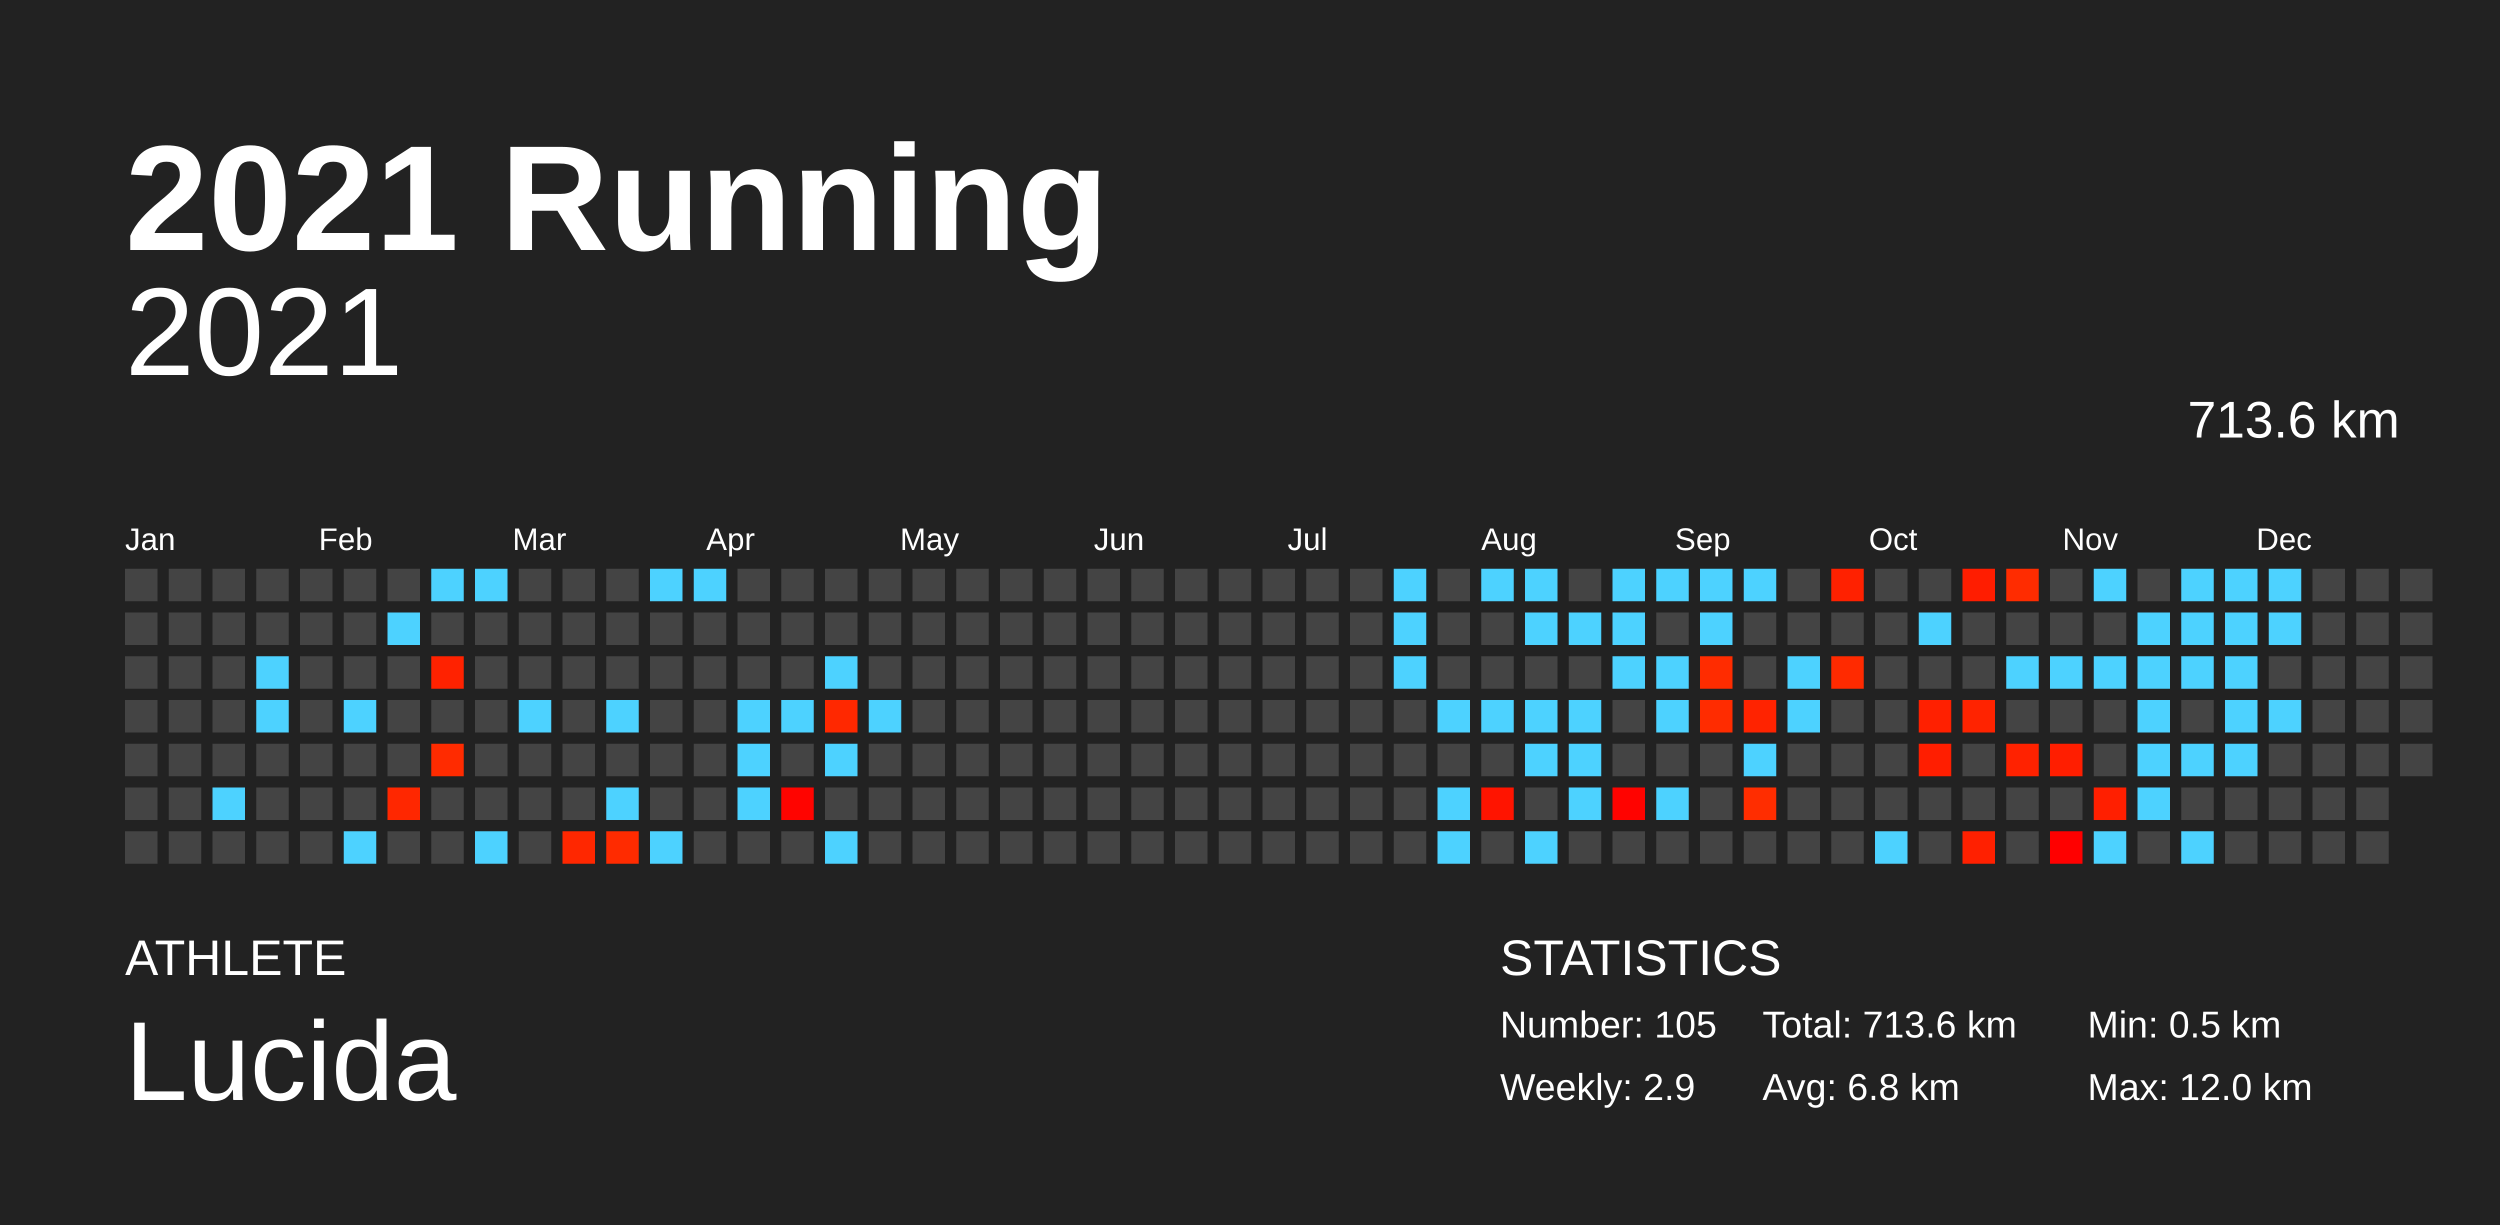
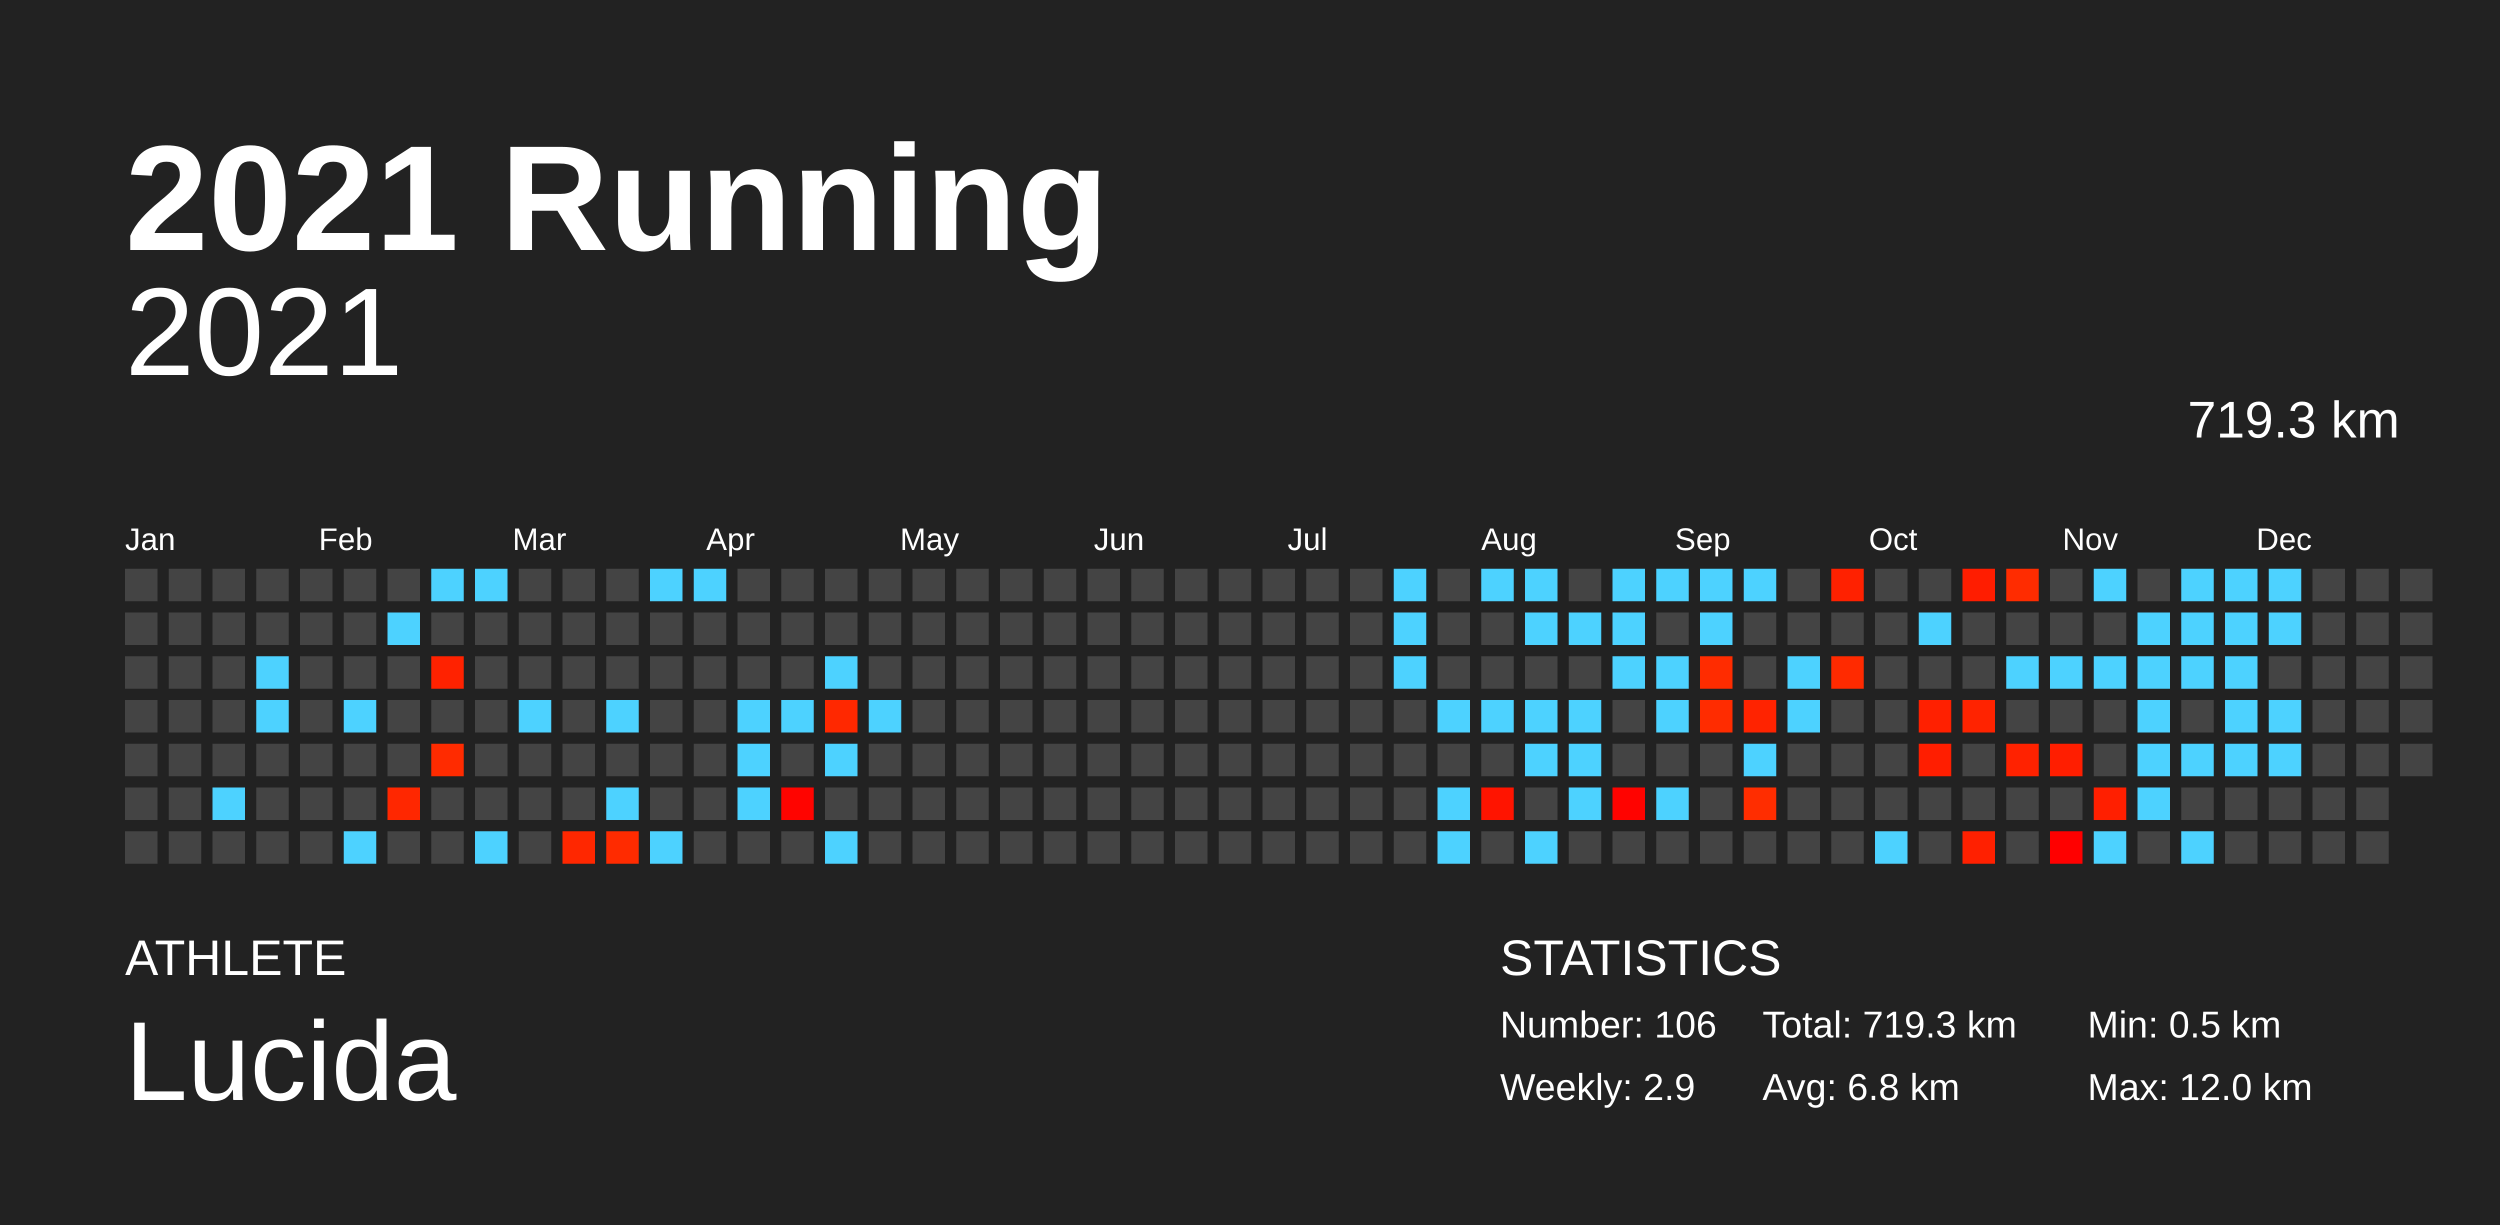
<svg xmlns="http://www.w3.org/2000/svg" baseProfile="full" height="98mm" version="1.1" viewBox="0,0,200,98" width="200mm">
  <defs />
  <rect fill="#222222" height="98" width="200" x="0" y="0" />
  <text fill="#FFFFFF" style="font-size:12px; font-family:Arial; font-weight:bold;" x="10" y="20">2021 Running</text>
  <text fill="#FFFFFF" style="font-size:4px; font-family:Arial" x="10" y="78">ATHLETE</text>
  <text fill="#FFFFFF" style="font-size:9px; font-family:Arial" x="10" y="88">Lucida</text>
  <text fill="#FFFFFF" style="font-size:4px; font-family:Arial" x="120" y="78">STATISTICS</text>
-   <text fill="#FFFFFF" style="font-size:3px; font-family:Arial" x="120" y="83">Number: 105</text>
+   <text fill="#FFFFFF" style="font-size:3px; font-family:Arial" x="120" y="83">Number: 106</text>
  <text fill="#FFFFFF" style="font-size:3px; font-family:Arial" x="120" y="88">Weekly: 2.9</text>
-   <text fill="#FFFFFF" style="font-size:3px; font-family:Arial" x="141" y="83">Total: 713.6 km</text>
+   <text fill="#FFFFFF" style="font-size:3px; font-family:Arial" x="141" y="83">Total: 719.3 km</text>
  <text fill="#FFFFFF" style="font-size:3px; font-family:Arial" x="141" y="88">Avg: 6.8 km</text>
  <text fill="#FFFFFF" style="font-size:3px; font-family:Arial" x="167" y="83">Min: 0.5 km</text>
  <text fill="#FFFFFF" style="font-size:3px; font-family:Arial" x="167" y="88">Max: 12.0 km</text>
  <text alignment-baseline="hanging" fill="#FFFFFF" style="font-size:10.0px; font-family:Arial;" x="10" y="30">2021</text>
-   <text alignment-baseline="hanging" fill="#FFFFFF" style="font-size:4.125px; font-family:Arial;" x="175" y="35">713.6 km</text>
+   <text alignment-baseline="hanging" fill="#FFFFFF" style="font-size:4.125px; font-family:Arial;" x="175" y="35">719.3 km</text>
  <text fill="#FFFFFF" style="font-size:2.5px; font-family:Arial" x="10.0" y="44">Jan</text>
  <text fill="#FFFFFF" style="font-size:2.5px; font-family:Arial" x="25.5" y="44">Feb</text>
  <text fill="#FFFFFF" style="font-size:2.5px; font-family:Arial" x="41.0" y="44">Mar</text>
  <text fill="#FFFFFF" style="font-size:2.5px; font-family:Arial" x="56.5" y="44">Apr</text>
  <text fill="#FFFFFF" style="font-size:2.5px; font-family:Arial" x="72.0" y="44">May</text>
  <text fill="#FFFFFF" style="font-size:2.5px; font-family:Arial" x="87.5" y="44">Jun</text>
  <text fill="#FFFFFF" style="font-size:2.5px; font-family:Arial" x="103.0" y="44">Jul</text>
  <text fill="#FFFFFF" style="font-size:2.5px; font-family:Arial" x="118.5" y="44">Aug</text>
  <text fill="#FFFFFF" style="font-size:2.5px; font-family:Arial" x="134.0" y="44">Sep</text>
  <text fill="#FFFFFF" style="font-size:2.5px; font-family:Arial" x="149.5" y="44">Oct</text>
  <text fill="#FFFFFF" style="font-size:2.5px; font-family:Arial" x="165.0" y="44">Nov</text>
  <text fill="#FFFFFF" style="font-size:2.5px; font-family:Arial" x="180.5" y="44">Dec</text>
  <rect fill="#444444" height="2.6" width="2.6" x="10.0" y="45.5" />
  <rect fill="#444444" height="2.6" width="2.6" x="10.0" y="49.0" />
  <rect fill="#444444" height="2.6" width="2.6" x="10.0" y="52.5" />
  <rect fill="#444444" height="2.6" width="2.6" x="10.0" y="56.0" />
  <rect fill="#444444" height="2.6" width="2.6" x="10.0" y="59.5" />
  <rect fill="#444444" height="2.6" width="2.6" x="10.0" y="63.0" />
  <rect fill="#444444" height="2.6" width="2.6" x="10.0" y="66.5" />
  <rect fill="#444444" height="2.6" width="2.6" x="13.5" y="45.5" />
  <rect fill="#444444" height="2.6" width="2.6" x="13.5" y="49.0" />
  <rect fill="#444444" height="2.6" width="2.6" x="13.5" y="52.5" />
  <rect fill="#444444" height="2.6" width="2.6" x="13.5" y="56.0" />
  <rect fill="#444444" height="2.6" width="2.6" x="13.5" y="59.5" />
  <rect fill="#444444" height="2.6" width="2.6" x="13.5" y="63.0" />
  <rect fill="#444444" height="2.6" width="2.6" x="13.5" y="66.5" />
  <rect fill="#444444" height="2.6" width="2.6" x="17.0" y="45.5" />
  <rect fill="#444444" height="2.6" width="2.6" x="17.0" y="49.0" />
  <rect fill="#444444" height="2.6" width="2.6" x="17.0" y="52.5" />
  <rect fill="#444444" height="2.6" width="2.6" x="17.0" y="56.0" />
  <rect fill="#444444" height="2.6" width="2.6" x="17.0" y="59.5" />
  <rect fill="#4dd2ff" height="2.6" width="2.6" x="17.0" y="63.0" />
  <rect fill="#444444" height="2.6" width="2.6" x="17.0" y="66.5" />
  <rect fill="#444444" height="2.6" width="2.6" x="20.5" y="45.5" />
  <rect fill="#444444" height="2.6" width="2.6" x="20.5" y="49.0" />
  <rect fill="#4dd2ff" height="2.6" width="2.6" x="20.5" y="52.5" />
  <rect fill="#4dd2ff" height="2.6" width="2.6" x="20.5" y="56.0" />
  <rect fill="#444444" height="2.6" width="2.6" x="20.5" y="59.5" />
  <rect fill="#444444" height="2.6" width="2.6" x="20.5" y="63.0" />
  <rect fill="#444444" height="2.6" width="2.6" x="20.5" y="66.5" />
  <rect fill="#444444" height="2.6" width="2.6" x="24.0" y="45.5" />
  <rect fill="#444444" height="2.6" width="2.6" x="24.0" y="49.0" />
  <rect fill="#444444" height="2.6" width="2.6" x="24.0" y="52.5" />
  <rect fill="#444444" height="2.6" width="2.6" x="24.0" y="56.0" />
  <rect fill="#444444" height="2.6" width="2.6" x="24.0" y="59.5" />
  <rect fill="#444444" height="2.6" width="2.6" x="24.0" y="63.0" />
  <rect fill="#444444" height="2.6" width="2.6" x="24.0" y="66.5" />
  <rect fill="#444444" height="2.6" width="2.6" x="27.5" y="45.5" />
  <rect fill="#444444" height="2.6" width="2.6" x="27.5" y="49.0" />
  <rect fill="#444444" height="2.6" width="2.6" x="27.5" y="52.5" />
  <rect fill="#4dd2ff" height="2.6" width="2.6" x="27.5" y="56.0" />
  <rect fill="#444444" height="2.6" width="2.6" x="27.5" y="59.5" />
  <rect fill="#444444" height="2.6" width="2.6" x="27.5" y="63.0" />
  <rect fill="#4dd2ff" height="2.6" width="2.6" x="27.5" y="66.5" />
  <rect fill="#444444" height="2.6" width="2.6" x="31.0" y="45.5" />
  <rect fill="#4dd2ff" height="2.6" width="2.6" x="31.0" y="49.0" />
  <rect fill="#444444" height="2.6" width="2.6" x="31.0" y="52.5" />
  <rect fill="#444444" height="2.6" width="2.6" x="31.0" y="56.0" />
  <rect fill="#444444" height="2.6" width="2.6" x="31.0" y="59.5" />
  <rect fill="#ff2700" height="2.6" width="2.6" x="31.0" y="63.0" />
  <rect fill="#444444" height="2.6" width="2.6" x="31.0" y="66.5" />
  <rect fill="#4dd2ff" height="2.6" width="2.6" x="34.5" y="45.5" />
  <rect fill="#444444" height="2.6" width="2.6" x="34.5" y="49.0" />
  <rect fill="#ff2200" height="2.6" width="2.6" x="34.5" y="52.5" />
  <rect fill="#444444" height="2.6" width="2.6" x="34.5" y="56.0" />
  <rect fill="#ff2b00" height="2.6" width="2.6" x="34.5" y="59.5" />
  <rect fill="#444444" height="2.6" width="2.6" x="34.5" y="63.0" />
  <rect fill="#444444" height="2.6" width="2.6" x="34.5" y="66.5" />
  <rect fill="#4dd2ff" height="2.6" width="2.6" x="38.0" y="45.5" />
  <rect fill="#444444" height="2.6" width="2.6" x="38.0" y="49.0" />
  <rect fill="#444444" height="2.6" width="2.6" x="38.0" y="52.5" />
  <rect fill="#444444" height="2.6" width="2.6" x="38.0" y="56.0" />
  <rect fill="#444444" height="2.6" width="2.6" x="38.0" y="59.5" />
  <rect fill="#444444" height="2.6" width="2.6" x="38.0" y="63.0" />
  <rect fill="#4dd2ff" height="2.6" width="2.6" x="38.0" y="66.5" />
  <rect fill="#444444" height="2.6" width="2.6" x="41.5" y="45.5" />
  <rect fill="#444444" height="2.6" width="2.6" x="41.5" y="49.0" />
  <rect fill="#444444" height="2.6" width="2.6" x="41.5" y="52.5" />
  <rect fill="#4dd2ff" height="2.6" width="2.6" x="41.5" y="56.0" />
  <rect fill="#444444" height="2.6" width="2.6" x="41.5" y="59.5" />
  <rect fill="#444444" height="2.6" width="2.6" x="41.5" y="63.0" />
  <rect fill="#444444" height="2.6" width="2.6" x="41.5" y="66.5" />
  <rect fill="#444444" height="2.6" width="2.6" x="45.0" y="45.5" />
  <rect fill="#444444" height="2.6" width="2.6" x="45.0" y="49.0" />
  <rect fill="#444444" height="2.6" width="2.6" x="45.0" y="52.5" />
  <rect fill="#444444" height="2.6" width="2.6" x="45.0" y="56.0" />
  <rect fill="#444444" height="2.6" width="2.6" x="45.0" y="59.5" />
  <rect fill="#444444" height="2.6" width="2.6" x="45.0" y="63.0" />
  <rect fill="#ff2700" height="2.6" width="2.6" x="45.0" y="66.5" />
  <rect fill="#444444" height="2.6" width="2.6" x="48.5" y="45.5" />
  <rect fill="#444444" height="2.6" width="2.6" x="48.5" y="49.0" />
  <rect fill="#444444" height="2.6" width="2.6" x="48.5" y="52.5" />
  <rect fill="#4dd2ff" height="2.6" width="2.6" x="48.5" y="56.0" />
  <rect fill="#444444" height="2.6" width="2.6" x="48.5" y="59.5" />
  <rect fill="#4dd2ff" height="2.6" width="2.6" x="48.5" y="63.0" />
  <rect fill="#ff2b00" height="2.6" width="2.6" x="48.5" y="66.5" />
  <rect fill="#4dd2ff" height="2.6" width="2.6" x="52.0" y="45.5" />
  <rect fill="#444444" height="2.6" width="2.6" x="52.0" y="49.0" />
  <rect fill="#444444" height="2.6" width="2.6" x="52.0" y="52.5" />
  <rect fill="#444444" height="2.6" width="2.6" x="52.0" y="56.0" />
  <rect fill="#444444" height="2.6" width="2.6" x="52.0" y="59.5" />
  <rect fill="#444444" height="2.6" width="2.6" x="52.0" y="63.0" />
  <rect fill="#4dd2ff" height="2.6" width="2.6" x="52.0" y="66.5" />
  <rect fill="#4dd2ff" height="2.6" width="2.6" x="55.5" y="45.5" />
  <rect fill="#444444" height="2.6" width="2.6" x="55.5" y="49.0" />
  <rect fill="#444444" height="2.6" width="2.6" x="55.5" y="52.5" />
  <rect fill="#444444" height="2.6" width="2.6" x="55.5" y="56.0" />
  <rect fill="#444444" height="2.6" width="2.6" x="55.5" y="59.5" />
  <rect fill="#444444" height="2.6" width="2.6" x="55.5" y="63.0" />
  <rect fill="#444444" height="2.6" width="2.6" x="55.5" y="66.5" />
  <rect fill="#444444" height="2.6" width="2.6" x="59.0" y="45.5" />
  <rect fill="#444444" height="2.6" width="2.6" x="59.0" y="49.0" />
  <rect fill="#444444" height="2.6" width="2.6" x="59.0" y="52.5" />
  <rect fill="#4dd2ff" height="2.6" width="2.6" x="59.0" y="56.0" />
  <rect fill="#4dd2ff" height="2.6" width="2.6" x="59.0" y="59.5" />
  <rect fill="#4dd2ff" height="2.6" width="2.6" x="59.0" y="63.0" />
  <rect fill="#444444" height="2.6" width="2.6" x="59.0" y="66.5" />
  <rect fill="#444444" height="2.6" width="2.6" x="62.5" y="45.5" />
  <rect fill="#444444" height="2.6" width="2.6" x="62.5" y="49.0" />
  <rect fill="#444444" height="2.6" width="2.6" x="62.5" y="52.5" />
  <rect fill="#4dd2ff" height="2.6" width="2.6" x="62.5" y="56.0" />
  <rect fill="#444444" height="2.6" width="2.6" x="62.5" y="59.5" />
  <rect fill="#ff0400" height="2.6" width="2.6" x="62.5" y="63.0" />
  <rect fill="#444444" height="2.6" width="2.6" x="62.5" y="66.5" />
  <rect fill="#444444" height="2.6" width="2.6" x="66.0" y="45.5" />
  <rect fill="#444444" height="2.6" width="2.6" x="66.0" y="49.0" />
  <rect fill="#4dd2ff" height="2.6" width="2.6" x="66.0" y="52.5" />
  <rect fill="#ff2800" height="2.6" width="2.6" x="66.0" y="56.0" />
  <rect fill="#4dd2ff" height="2.6" width="2.6" x="66.0" y="59.5" />
  <rect fill="#444444" height="2.6" width="2.6" x="66.0" y="63.0" />
  <rect fill="#4dd2ff" height="2.6" width="2.6" x="66.0" y="66.5" />
  <rect fill="#444444" height="2.6" width="2.6" x="69.5" y="45.5" />
  <rect fill="#444444" height="2.6" width="2.6" x="69.5" y="49.0" />
  <rect fill="#444444" height="2.6" width="2.6" x="69.5" y="52.5" />
  <rect fill="#4dd2ff" height="2.6" width="2.6" x="69.5" y="56.0" />
  <rect fill="#444444" height="2.6" width="2.6" x="69.5" y="59.5" />
  <rect fill="#444444" height="2.6" width="2.6" x="69.5" y="63.0" />
  <rect fill="#444444" height="2.6" width="2.6" x="69.5" y="66.5" />
  <rect fill="#444444" height="2.6" width="2.6" x="73.0" y="45.5" />
  <rect fill="#444444" height="2.6" width="2.6" x="73.0" y="49.0" />
  <rect fill="#444444" height="2.6" width="2.6" x="73.0" y="52.5" />
  <rect fill="#444444" height="2.6" width="2.6" x="73.0" y="56.0" />
  <rect fill="#444444" height="2.6" width="2.6" x="73.0" y="59.5" />
  <rect fill="#444444" height="2.6" width="2.6" x="73.0" y="63.0" />
  <rect fill="#444444" height="2.6" width="2.6" x="73.0" y="66.5" />
  <rect fill="#444444" height="2.6" width="2.6" x="76.5" y="45.5" />
  <rect fill="#444444" height="2.6" width="2.6" x="76.5" y="49.0" />
  <rect fill="#444444" height="2.6" width="2.6" x="76.5" y="52.5" />
  <rect fill="#444444" height="2.6" width="2.6" x="76.5" y="56.0" />
  <rect fill="#444444" height="2.6" width="2.6" x="76.5" y="59.5" />
  <rect fill="#444444" height="2.6" width="2.6" x="76.5" y="63.0" />
  <rect fill="#444444" height="2.6" width="2.6" x="76.5" y="66.5" />
  <rect fill="#444444" height="2.6" width="2.6" x="80.0" y="45.5" />
  <rect fill="#444444" height="2.6" width="2.6" x="80.0" y="49.0" />
  <rect fill="#444444" height="2.6" width="2.6" x="80.0" y="52.5" />
  <rect fill="#444444" height="2.6" width="2.6" x="80.0" y="56.0" />
  <rect fill="#444444" height="2.6" width="2.6" x="80.0" y="59.5" />
  <rect fill="#444444" height="2.6" width="2.6" x="80.0" y="63.0" />
  <rect fill="#444444" height="2.6" width="2.6" x="80.0" y="66.5" />
  <rect fill="#444444" height="2.6" width="2.6" x="83.5" y="45.5" />
  <rect fill="#444444" height="2.6" width="2.6" x="83.5" y="49.0" />
  <rect fill="#444444" height="2.6" width="2.6" x="83.5" y="52.5" />
  <rect fill="#444444" height="2.6" width="2.6" x="83.5" y="56.0" />
  <rect fill="#444444" height="2.6" width="2.6" x="83.5" y="59.5" />
  <rect fill="#444444" height="2.6" width="2.6" x="83.5" y="63.0" />
  <rect fill="#444444" height="2.6" width="2.6" x="83.5" y="66.5" />
  <rect fill="#444444" height="2.6" width="2.6" x="87.0" y="45.5" />
  <rect fill="#444444" height="2.6" width="2.6" x="87.0" y="49.0" />
  <rect fill="#444444" height="2.6" width="2.6" x="87.0" y="52.5" />
  <rect fill="#444444" height="2.6" width="2.6" x="87.0" y="56.0" />
  <rect fill="#444444" height="2.6" width="2.6" x="87.0" y="59.5" />
  <rect fill="#444444" height="2.6" width="2.6" x="87.0" y="63.0" />
  <rect fill="#444444" height="2.6" width="2.6" x="87.0" y="66.5" />
  <rect fill="#444444" height="2.6" width="2.6" x="90.5" y="45.5" />
  <rect fill="#444444" height="2.6" width="2.6" x="90.5" y="49.0" />
  <rect fill="#444444" height="2.6" width="2.6" x="90.5" y="52.5" />
  <rect fill="#444444" height="2.6" width="2.6" x="90.5" y="56.0" />
  <rect fill="#444444" height="2.6" width="2.6" x="90.5" y="59.5" />
  <rect fill="#444444" height="2.6" width="2.6" x="90.5" y="63.0" />
  <rect fill="#444444" height="2.6" width="2.6" x="90.5" y="66.5" />
  <rect fill="#444444" height="2.6" width="2.6" x="94.0" y="45.5" />
  <rect fill="#444444" height="2.6" width="2.6" x="94.0" y="49.0" />
  <rect fill="#444444" height="2.6" width="2.6" x="94.0" y="52.5" />
  <rect fill="#444444" height="2.6" width="2.6" x="94.0" y="56.0" />
  <rect fill="#444444" height="2.6" width="2.6" x="94.0" y="59.5" />
  <rect fill="#444444" height="2.6" width="2.6" x="94.0" y="63.0" />
  <rect fill="#444444" height="2.6" width="2.6" x="94.0" y="66.5" />
  <rect fill="#444444" height="2.6" width="2.6" x="97.5" y="45.5" />
  <rect fill="#444444" height="2.6" width="2.6" x="97.5" y="49.0" />
  <rect fill="#444444" height="2.6" width="2.6" x="97.5" y="52.5" />
  <rect fill="#444444" height="2.6" width="2.6" x="97.5" y="56.0" />
  <rect fill="#444444" height="2.6" width="2.6" x="97.5" y="59.5" />
  <rect fill="#444444" height="2.6" width="2.6" x="97.5" y="63.0" />
  <rect fill="#444444" height="2.6" width="2.6" x="97.5" y="66.5" />
  <rect fill="#444444" height="2.6" width="2.6" x="101.0" y="45.5" />
  <rect fill="#444444" height="2.6" width="2.6" x="101.0" y="49.0" />
  <rect fill="#444444" height="2.6" width="2.6" x="101.0" y="52.5" />
  <rect fill="#444444" height="2.6" width="2.6" x="101.0" y="56.0" />
  <rect fill="#444444" height="2.6" width="2.6" x="101.0" y="59.5" />
  <rect fill="#444444" height="2.6" width="2.6" x="101.0" y="63.0" />
  <rect fill="#444444" height="2.6" width="2.6" x="101.0" y="66.5" />
  <rect fill="#444444" height="2.6" width="2.6" x="104.5" y="45.5" />
  <rect fill="#444444" height="2.6" width="2.6" x="104.5" y="49.0" />
  <rect fill="#444444" height="2.6" width="2.6" x="104.5" y="52.5" />
  <rect fill="#444444" height="2.6" width="2.6" x="104.5" y="56.0" />
  <rect fill="#444444" height="2.6" width="2.6" x="104.5" y="59.5" />
  <rect fill="#444444" height="2.6" width="2.6" x="104.5" y="63.0" />
  <rect fill="#444444" height="2.6" width="2.6" x="104.5" y="66.5" />
  <rect fill="#444444" height="2.6" width="2.6" x="108.0" y="45.5" />
  <rect fill="#444444" height="2.6" width="2.6" x="108.0" y="49.0" />
  <rect fill="#444444" height="2.6" width="2.6" x="108.0" y="52.5" />
  <rect fill="#444444" height="2.6" width="2.6" x="108.0" y="56.0" />
  <rect fill="#444444" height="2.6" width="2.6" x="108.0" y="59.5" />
  <rect fill="#444444" height="2.6" width="2.6" x="108.0" y="63.0" />
  <rect fill="#444444" height="2.6" width="2.6" x="108.0" y="66.5" />
  <rect fill="#4dd2ff" height="2.6" width="2.6" x="111.5" y="45.5" />
  <rect fill="#4dd2ff" height="2.6" width="2.6" x="111.5" y="49.0" />
  <rect fill="#4dd2ff" height="2.6" width="2.6" x="111.5" y="52.5" />
  <rect fill="#444444" height="2.6" width="2.6" x="111.5" y="56.0" />
  <rect fill="#444444" height="2.6" width="2.6" x="111.5" y="59.5" />
  <rect fill="#444444" height="2.6" width="2.6" x="111.5" y="63.0" />
  <rect fill="#444444" height="2.6" width="2.6" x="111.5" y="66.5" />
  <rect fill="#444444" height="2.6" width="2.6" x="115.0" y="45.5" />
  <rect fill="#444444" height="2.6" width="2.6" x="115.0" y="49.0" />
  <rect fill="#444444" height="2.6" width="2.6" x="115.0" y="52.5" />
  <rect fill="#4dd2ff" height="2.6" width="2.6" x="115.0" y="56.0" />
  <rect fill="#444444" height="2.6" width="2.6" x="115.0" y="59.5" />
  <rect fill="#4dd2ff" height="2.6" width="2.6" x="115.0" y="63.0" />
  <rect fill="#4dd2ff" height="2.6" width="2.6" x="115.0" y="66.5" />
  <rect fill="#4dd2ff" height="2.6" width="2.6" x="118.5" y="45.5" />
  <rect fill="#444444" height="2.6" width="2.6" x="118.5" y="49.0" />
  <rect fill="#444444" height="2.6" width="2.6" x="118.5" y="52.5" />
  <rect fill="#4dd2ff" height="2.6" width="2.6" x="118.5" y="56.0" />
  <rect fill="#444444" height="2.6" width="2.6" x="118.5" y="59.5" />
  <rect fill="#ff1400" height="2.6" width="2.6" x="118.5" y="63.0" />
  <rect fill="#444444" height="2.6" width="2.6" x="118.5" y="66.5" />
  <rect fill="#4dd2ff" height="2.6" width="2.6" x="122.0" y="45.5" />
  <rect fill="#4dd2ff" height="2.6" width="2.6" x="122.0" y="49.0" />
  <rect fill="#444444" height="2.6" width="2.6" x="122.0" y="52.5" />
  <rect fill="#4dd2ff" height="2.6" width="2.6" x="122.0" y="56.0" />
  <rect fill="#4dd2ff" height="2.6" width="2.6" x="122.0" y="59.5" />
  <rect fill="#444444" height="2.6" width="2.6" x="122.0" y="63.0" />
  <rect fill="#4dd2ff" height="2.6" width="2.6" x="122.0" y="66.5" />
  <rect fill="#444444" height="2.6" width="2.6" x="125.5" y="45.5" />
  <rect fill="#4dd2ff" height="2.6" width="2.6" x="125.5" y="49.0" />
  <rect fill="#444444" height="2.6" width="2.6" x="125.5" y="52.5" />
  <rect fill="#4dd2ff" height="2.6" width="2.6" x="125.5" y="56.0" />
  <rect fill="#4dd2ff" height="2.6" width="2.6" x="125.5" y="59.5" />
  <rect fill="#4dd2ff" height="2.6" width="2.6" x="125.5" y="63.0" />
  <rect fill="#444444" height="2.6" width="2.6" x="125.5" y="66.5" />
  <rect fill="#4dd2ff" height="2.6" width="2.6" x="129.0" y="45.5" />
  <rect fill="#4dd2ff" height="2.6" width="2.6" x="129.0" y="49.0" />
  <rect fill="#4dd2ff" height="2.6" width="2.6" x="129.0" y="52.5" />
  <rect fill="#444444" height="2.6" width="2.6" x="129.0" y="56.0" />
  <rect fill="#444444" height="2.6" width="2.6" x="129.0" y="59.5" />
  <rect fill="#ff0300" height="2.6" width="2.6" x="129.0" y="63.0" />
  <rect fill="#444444" height="2.6" width="2.6" x="129.0" y="66.5" />
  <rect fill="#4dd2ff" height="2.6" width="2.6" x="132.5" y="45.5" />
  <rect fill="#444444" height="2.6" width="2.6" x="132.5" y="49.0" />
  <rect fill="#4dd2ff" height="2.6" width="2.6" x="132.5" y="52.5" />
  <rect fill="#4dd2ff" height="2.6" width="2.6" x="132.5" y="56.0" />
  <rect fill="#444444" height="2.6" width="2.6" x="132.5" y="59.5" />
  <rect fill="#4dd2ff" height="2.6" width="2.6" x="132.5" y="63.0" />
  <rect fill="#444444" height="2.6" width="2.6" x="132.5" y="66.5" />
  <rect fill="#4dd2ff" height="2.6" width="2.6" x="136.0" y="45.5" />
  <rect fill="#4dd2ff" height="2.6" width="2.6" x="136.0" y="49.0" />
  <rect fill="#ff2c00" height="2.6" width="2.6" x="136.0" y="52.5" />
  <rect fill="#ff2c00" height="2.6" width="2.6" x="136.0" y="56.0" />
  <rect fill="#444444" height="2.6" width="2.6" x="136.0" y="59.5" />
  <rect fill="#444444" height="2.6" width="2.6" x="136.0" y="63.0" />
  <rect fill="#444444" height="2.6" width="2.6" x="136.0" y="66.5" />
  <rect fill="#4dd2ff" height="2.6" width="2.6" x="139.5" y="45.5" />
  <rect fill="#444444" height="2.6" width="2.6" x="139.5" y="49.0" />
  <rect fill="#444444" height="2.6" width="2.6" x="139.5" y="52.5" />
  <rect fill="#ff2300" height="2.6" width="2.6" x="139.5" y="56.0" />
  <rect fill="#4dd2ff" height="2.6" width="2.6" x="139.5" y="59.5" />
  <rect fill="#ff2d00" height="2.6" width="2.6" x="139.5" y="63.0" />
  <rect fill="#444444" height="2.6" width="2.6" x="139.5" y="66.5" />
  <rect fill="#444444" height="2.6" width="2.6" x="143.0" y="45.5" />
  <rect fill="#444444" height="2.6" width="2.6" x="143.0" y="49.0" />
  <rect fill="#4dd2ff" height="2.6" width="2.6" x="143.0" y="52.5" />
  <rect fill="#4dd2ff" height="2.6" width="2.6" x="143.0" y="56.0" />
  <rect fill="#444444" height="2.6" width="2.6" x="143.0" y="59.5" />
  <rect fill="#444444" height="2.6" width="2.6" x="143.0" y="63.0" />
  <rect fill="#444444" height="2.6" width="2.6" x="143.0" y="66.5" />
  <rect fill="#ff2100" height="2.6" width="2.6" x="146.5" y="45.5" />
  <rect fill="#444444" height="2.6" width="2.6" x="146.5" y="49.0" />
  <rect fill="#ff2a00" height="2.6" width="2.6" x="146.5" y="52.5" />
  <rect fill="#444444" height="2.6" width="2.6" x="146.5" y="56.0" />
  <rect fill="#444444" height="2.6" width="2.6" x="146.5" y="59.5" />
  <rect fill="#444444" height="2.6" width="2.6" x="146.5" y="63.0" />
  <rect fill="#444444" height="2.6" width="2.6" x="146.5" y="66.5" />
  <rect fill="#444444" height="2.6" width="2.6" x="150.0" y="45.5" />
  <rect fill="#444444" height="2.6" width="2.6" x="150.0" y="49.0" />
  <rect fill="#444444" height="2.6" width="2.6" x="150.0" y="52.5" />
  <rect fill="#444444" height="2.6" width="2.6" x="150.0" y="56.0" />
  <rect fill="#444444" height="2.6" width="2.6" x="150.0" y="59.5" />
  <rect fill="#444444" height="2.6" width="2.6" x="150.0" y="63.0" />
  <rect fill="#4dd2ff" height="2.6" width="2.6" x="150.0" y="66.5" />
  <rect fill="#444444" height="2.6" width="2.6" x="153.5" y="45.5" />
  <rect fill="#4dd2ff" height="2.6" width="2.6" x="153.5" y="49.0" />
  <rect fill="#444444" height="2.6" width="2.6" x="153.5" y="52.5" />
  <rect fill="#ff2000" height="2.6" width="2.6" x="153.5" y="56.0" />
  <rect fill="#ff1e00" height="2.6" width="2.6" x="153.5" y="59.5" />
  <rect fill="#444444" height="2.6" width="2.6" x="153.5" y="63.0" />
  <rect fill="#444444" height="2.6" width="2.6" x="153.5" y="66.5" />
  <rect fill="#ff1d00" height="2.6" width="2.6" x="157.0" y="45.5" />
  <rect fill="#444444" height="2.6" width="2.6" x="157.0" y="49.0" />
  <rect fill="#444444" height="2.6" width="2.6" x="157.0" y="52.5" />
  <rect fill="#ff2300" height="2.6" width="2.6" x="157.0" y="56.0" />
  <rect fill="#444444" height="2.6" width="2.6" x="157.0" y="59.5" />
  <rect fill="#444444" height="2.6" width="2.6" x="157.0" y="63.0" />
  <rect fill="#ff2000" height="2.6" width="2.6" x="157.0" y="66.5" />
  <rect fill="#ff2c00" height="2.6" width="2.6" x="160.5" y="45.5" />
  <rect fill="#444444" height="2.6" width="2.6" x="160.5" y="49.0" />
  <rect fill="#4dd2ff" height="2.6" width="2.6" x="160.5" y="52.5" />
  <rect fill="#444444" height="2.6" width="2.6" x="160.5" y="56.0" />
  <rect fill="#ff2200" height="2.6" width="2.6" x="160.5" y="59.5" />
  <rect fill="#444444" height="2.6" width="2.6" x="160.5" y="63.0" />
  <rect fill="#444444" height="2.6" width="2.6" x="160.5" y="66.5" />
  <rect fill="#444444" height="2.6" width="2.6" x="164.0" y="45.5" />
  <rect fill="#444444" height="2.6" width="2.6" x="164.0" y="49.0" />
  <rect fill="#4dd2ff" height="2.6" width="2.6" x="164.0" y="52.5" />
  <rect fill="#444444" height="2.6" width="2.6" x="164.0" y="56.0" />
  <rect fill="#ff1e00" height="2.6" width="2.6" x="164.0" y="59.5" />
  <rect fill="#444444" height="2.6" width="2.6" x="164.0" y="63.0" />
  <rect fill="#ff0000" height="2.6" width="2.6" x="164.0" y="66.5" />
  <rect fill="#4dd2ff" height="2.6" width="2.6" x="167.5" y="45.5" />
  <rect fill="#444444" height="2.6" width="2.6" x="167.5" y="49.0" />
  <rect fill="#4dd2ff" height="2.6" width="2.6" x="167.5" y="52.5" />
  <rect fill="#444444" height="2.6" width="2.6" x="167.5" y="56.0" />
  <rect fill="#444444" height="2.6" width="2.6" x="167.5" y="59.5" />
  <rect fill="#ff1f00" height="2.6" width="2.6" x="167.5" y="63.0" />
  <rect fill="#4dd2ff" height="2.6" width="2.6" x="167.5" y="66.5" />
  <rect fill="#444444" height="2.6" width="2.6" x="171.0" y="45.5" />
  <rect fill="#4dd2ff" height="2.6" width="2.6" x="171.0" y="49.0" />
  <rect fill="#4dd2ff" height="2.6" width="2.6" x="171.0" y="52.5" />
  <rect fill="#4dd2ff" height="2.6" width="2.6" x="171.0" y="56.0" />
  <rect fill="#4dd2ff" height="2.6" width="2.6" x="171.0" y="59.5" />
  <rect fill="#4dd2ff" height="2.6" width="2.6" x="171.0" y="63.0" />
  <rect fill="#444444" height="2.6" width="2.6" x="171.0" y="66.5" />
  <rect fill="#4dd2ff" height="2.6" width="2.6" x="174.5" y="45.5" />
  <rect fill="#4dd2ff" height="2.6" width="2.6" x="174.5" y="49.0" />
  <rect fill="#4dd2ff" height="2.6" width="2.6" x="174.5" y="52.5" />
  <rect fill="#444444" height="2.6" width="2.6" x="174.5" y="56.0" />
  <rect fill="#4dd2ff" height="2.6" width="2.6" x="174.5" y="59.5" />
  <rect fill="#444444" height="2.6" width="2.6" x="174.5" y="63.0" />
  <rect fill="#4dd2ff" height="2.6" width="2.6" x="174.5" y="66.5" />
  <rect fill="#4dd2ff" height="2.6" width="2.6" x="178.0" y="45.5" />
  <rect fill="#4dd2ff" height="2.6" width="2.6" x="178.0" y="49.0" />
  <rect fill="#4dd2ff" height="2.6" width="2.6" x="178.0" y="52.5" />
  <rect fill="#4dd2ff" height="2.6" width="2.6" x="178.0" y="56.0" />
  <rect fill="#4dd2ff" height="2.6" width="2.6" x="178.0" y="59.5" />
  <rect fill="#444444" height="2.6" width="2.6" x="178.0" y="63.0" />
  <rect fill="#444444" height="2.6" width="2.6" x="178.0" y="66.5" />
  <rect fill="#4dd2ff" height="2.6" width="2.6" x="181.5" y="45.5" />
  <rect fill="#4dd2ff" height="2.6" width="2.6" x="181.5" y="49.0" />
  <rect fill="#444444" height="2.6" width="2.6" x="181.5" y="52.5" />
  <rect fill="#4dd2ff" height="2.6" width="2.6" x="181.5" y="56.0" />
-   <rect fill="#444444" height="2.6" width="2.6" x="181.5" y="59.5" />
+   <rect fill="#4dd2ff" height="2.6" width="2.6" x="181.5" y="59.5" />
  <rect fill="#444444" height="2.6" width="2.6" x="181.5" y="63.0" />
  <rect fill="#444444" height="2.6" width="2.6" x="181.5" y="66.5" />
  <rect fill="#444444" height="2.6" width="2.6" x="185.0" y="45.5" />
  <rect fill="#444444" height="2.6" width="2.6" x="185.0" y="49.0" />
  <rect fill="#444444" height="2.6" width="2.6" x="185.0" y="52.5" />
  <rect fill="#444444" height="2.6" width="2.6" x="185.0" y="56.0" />
  <rect fill="#444444" height="2.6" width="2.6" x="185.0" y="59.5" />
  <rect fill="#444444" height="2.6" width="2.6" x="185.0" y="63.0" />
  <rect fill="#444444" height="2.6" width="2.6" x="185.0" y="66.5" />
  <rect fill="#444444" height="2.6" width="2.6" x="188.5" y="45.5" />
  <rect fill="#444444" height="2.6" width="2.6" x="188.5" y="49.0" />
  <rect fill="#444444" height="2.6" width="2.6" x="188.5" y="52.5" />
  <rect fill="#444444" height="2.6" width="2.6" x="188.5" y="56.0" />
  <rect fill="#444444" height="2.6" width="2.6" x="188.5" y="59.5" />
  <rect fill="#444444" height="2.6" width="2.6" x="188.5" y="63.0" />
  <rect fill="#444444" height="2.6" width="2.6" x="188.5" y="66.5" />
  <rect fill="#444444" height="2.6" width="2.6" x="192.0" y="45.5" />
  <rect fill="#444444" height="2.6" width="2.6" x="192.0" y="49.0" />
  <rect fill="#444444" height="2.6" width="2.6" x="192.0" y="52.5" />
  <rect fill="#444444" height="2.6" width="2.6" x="192.0" y="56.0" />
  <rect fill="#444444" height="2.6" width="2.6" x="192.0" y="59.5" />
</svg>
